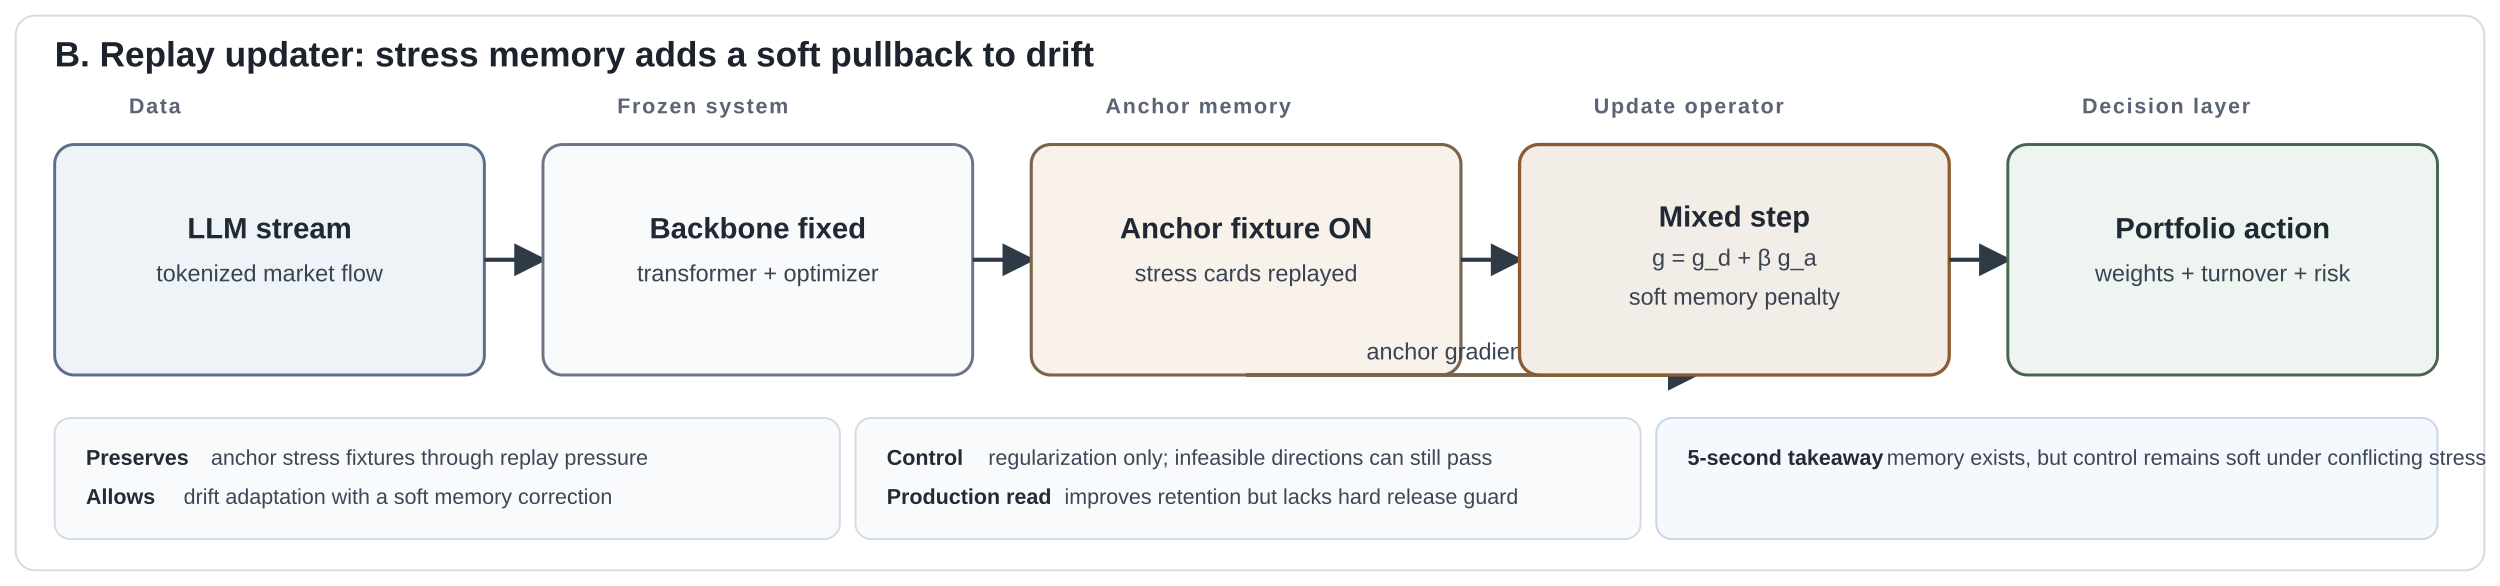
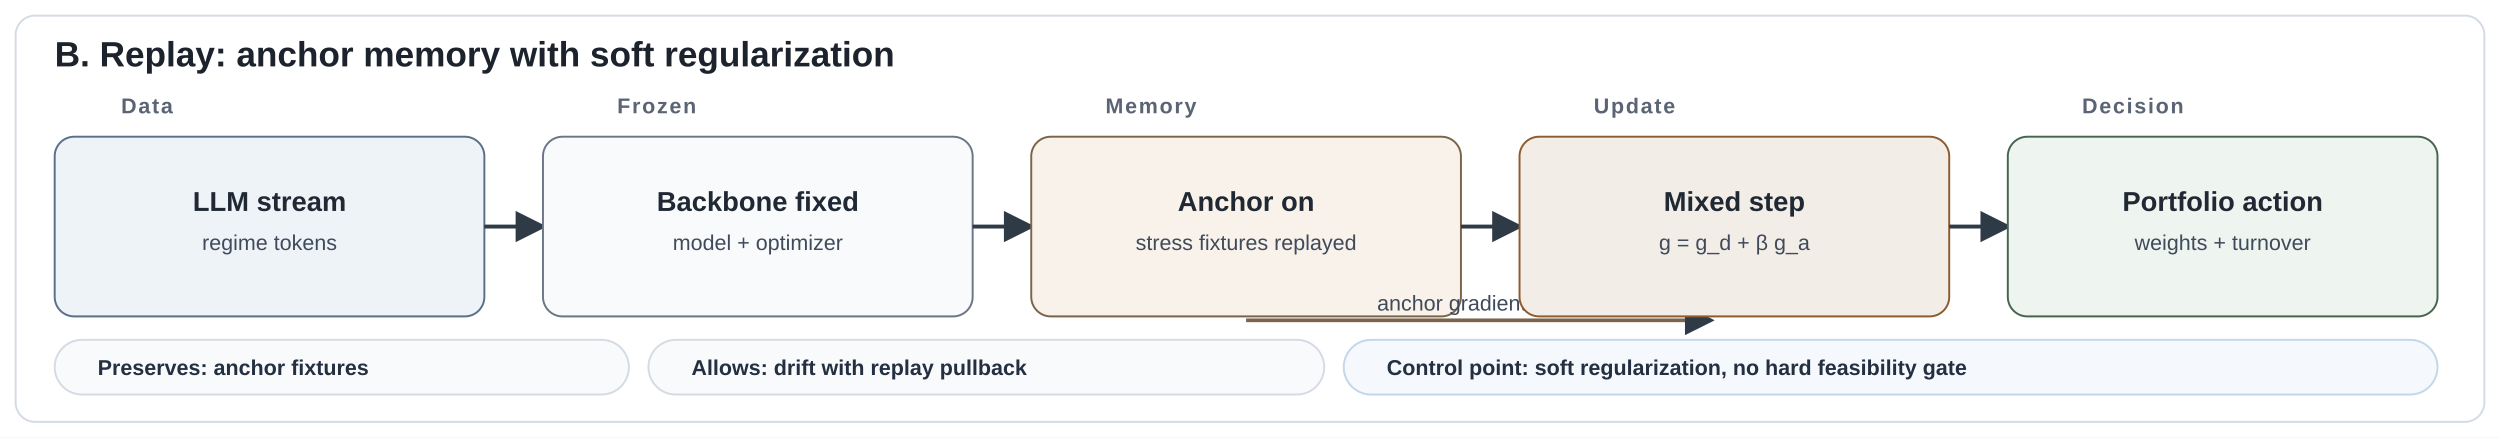
- <svg xmlns="http://www.w3.org/2000/svg" viewBox="0 0 1280 300" role="img" aria-label="Replay strategy pipeline with anchor memory and soft regularization">
+ <svg xmlns="http://www.w3.org/2000/svg" viewBox="0 0 1280 224" role="img" aria-label="Replay strategy pipeline">
  <defs>
    <style>
-       .title { font: 600 18px 'IBM Plex Sans', Arial, sans-serif; fill: #1c232d; }
-       .role { font: 600 11px 'IBM Plex Sans', Arial, sans-serif; letter-spacing: 0.08em; text-transform: uppercase; fill: #5a6474; }
-       .node { font: 600 15px 'IBM Plex Sans', Arial, sans-serif; fill: #1f2833; }
-       .sub { font: 500 12px 'IBM Plex Sans', Arial, sans-serif; fill: #394352; }
-       .rail { font: 600 11px 'IBM Plex Sans', Arial, sans-serif; fill: #212a36; }
-       .railv { font: 500 11px 'IBM Plex Sans', Arial, sans-serif; fill: #3b4656; }
+       .t { font: 600 18px 'IBM Plex Sans', Arial, sans-serif; fill: #1c232d; }
+       .k { font: 600 11px 'IBM Plex Sans', Arial, sans-serif; letter-spacing: .08em; text-transform: uppercase; fill: #5a6474; }
+       .n { font: 600 14px 'IBM Plex Sans', Arial, sans-serif; fill: #1f2833; }
+       .s { font: 500 11px 'IBM Plex Sans', Arial, sans-serif; fill: #3f4a5a; }
+       .chip { font: 600 11px 'IBM Plex Sans', Arial, sans-serif; fill: #243041; }
    </style>
-     <marker id="arrow" markerWidth="8" markerHeight="8" refX="7" refY="4" orient="auto">
+     <marker id="a" markerWidth="8" markerHeight="8" refX="7" refY="4" orient="auto">
      <path d="M0,0 L8,4 L0,8 z" fill="#2f3a47" />
    </marker>
  </defs>
-   <rect width="1280" height="300" fill="#ffffff" />
-   <rect x="8" y="8" width="1264" height="284" rx="10" fill="#ffffff" stroke="#d4dbe4" />
-   <text x="28" y="34" class="title">B. Replay updater: stress memory adds a soft pullback to drift</text>
-   <text x="66" y="58" class="role">Data</text>
-   <text x="316" y="58" class="role">Frozen system</text>
-   <text x="566" y="58" class="role">Anchor memory</text>
-   <text x="816" y="58" class="role">Update operator</text>
-   <text x="1066" y="58" class="role">Decision layer</text>
-   <rect x="28" y="74" width="220" height="118" rx="10" fill="#eef3f8" stroke="#5a6f88" stroke-width="1.5" />
-   <text x="138" y="122" text-anchor="middle" class="node">LLM stream</text>
-   <text x="138" y="144" text-anchor="middle" class="sub">tokenized market flow</text>
-   <line x1="248" y1="133" x2="278" y2="133" stroke="#2f3a47" stroke-width="2.1" marker-end="url(#arrow)" />
-   <rect x="278" y="74" width="220" height="118" rx="10" fill="#f8fafc" stroke="#6a7686" stroke-width="1.5" />
-   <text x="388" y="122" text-anchor="middle" class="node">Backbone fixed</text>
-   <text x="388" y="144" text-anchor="middle" class="sub">transformer + optimizer</text>
-   <line x1="498" y1="133" x2="528" y2="133" stroke="#2f3a47" stroke-width="2.1" marker-end="url(#arrow)" />
-   <rect x="528" y="74" width="220" height="118" rx="10" fill="#f8f2ea" stroke="#7a644a" stroke-width="1.6" />
-   <text x="638" y="122" text-anchor="middle" class="node">Anchor fixture ON</text>
-   <text x="638" y="144" text-anchor="middle" class="sub">stress cards replayed</text>
-   <line x1="748" y1="133" x2="778" y2="133" stroke="#2f3a47" stroke-width="2.1" marker-end="url(#arrow)" />
-   <line x1="638" y1="192" x2="868" y2="192" stroke="#7a644a" stroke-width="2" marker-end="url(#arrow)" />
-   <text x="753" y="184" text-anchor="middle" class="sub" fill="#65503a">anchor gradient g_a</text>
-   <rect x="778" y="74" width="220" height="118" rx="10" fill="#f3ede7" stroke="#8c5b2f" stroke-width="1.7" />
-   <text x="888" y="116" text-anchor="middle" class="node">Mixed step</text>
-   <text x="888" y="136" text-anchor="middle" class="sub">g = g_d + β g_a</text>
-   <text x="888" y="156" text-anchor="middle" class="sub">soft memory penalty</text>
-   <line x1="998" y1="133" x2="1028" y2="133" stroke="#2f3a47" stroke-width="2.1" marker-end="url(#arrow)" />
-   <rect x="1028" y="74" width="220" height="118" rx="10" fill="#eef4ef" stroke="#47644f" stroke-width="1.5" />
-   <text x="1138" y="122" text-anchor="middle" class="node">Portfolio action</text>
-   <text x="1138" y="144" text-anchor="middle" class="sub">weights + turnover + risk</text>
-   <rect x="28" y="214" width="402" height="62" rx="8" fill="#f8fafc" stroke="#d4dbe4" />
-   <text x="44" y="238" class="rail">Preserves</text>
-   <text x="108" y="238" class="railv">anchor stress fixtures through replay pressure</text>
-   <text x="44" y="258" class="rail">Allows</text>
-   <text x="94" y="258" class="railv">drift adaptation with a soft memory correction</text>
-   <rect x="438" y="214" width="402" height="62" rx="8" fill="#f8fafc" stroke="#d4dbe4" />
-   <text x="454" y="238" class="rail">Control</text>
-   <text x="506" y="238" class="railv">regularization only; infeasible directions can still pass</text>
-   <text x="454" y="258" class="rail">Production read</text>
-   <text x="545" y="258" class="railv">improves retention but lacks hard release guard</text>
-   <rect x="848" y="214" width="400" height="62" rx="8" fill="#f5f9fd" stroke="#c5d6e8" />
-   <text x="864" y="238" class="rail">5-second takeaway</text>
-   <text x="966" y="238" class="railv">memory exists, but control remains soft under conflicting stress</text>
+   <rect width="1280" height="224" fill="#ffffff" />
+   <rect x="8" y="8" width="1264" height="208" rx="10" fill="#ffffff" stroke="#d4dbe4" />
+   <text x="28" y="34" class="t">B. Replay: anchor memory with soft regularization</text>
+   <text x="62" y="58" class="k">Data</text>
+   <text x="316" y="58" class="k">Frozen</text>
+   <text x="566" y="58" class="k">Memory</text>
+   <text x="816" y="58" class="k">Update</text>
+   <text x="1066" y="58" class="k">Decision</text>
+   <rect x="28" y="70" width="220" height="92" rx="10" fill="#eef3f8" stroke="#5a6f88" />
+   <text x="138" y="108" text-anchor="middle" class="n">LLM stream</text>
+   <text x="138" y="128" text-anchor="middle" class="s">regime tokens</text>
+   <line x1="248" y1="116" x2="278" y2="116" stroke="#2f3a47" stroke-width="2" marker-end="url(#a)" />
+   <rect x="278" y="70" width="220" height="92" rx="10" fill="#f8fafc" stroke="#6a7686" />
+   <text x="388" y="108" text-anchor="middle" class="n">Backbone fixed</text>
+   <text x="388" y="128" text-anchor="middle" class="s">model + optimizer</text>
+   <line x1="498" y1="116" x2="528" y2="116" stroke="#2f3a47" stroke-width="2" marker-end="url(#a)" />
+   <rect x="528" y="70" width="220" height="92" rx="10" fill="#f8f2ea" stroke="#7a644a" />
+   <text x="638" y="108" text-anchor="middle" class="n">Anchor on</text>
+   <text x="638" y="128" text-anchor="middle" class="s">stress fixtures replayed</text>
+   <line x1="748" y1="116" x2="778" y2="116" stroke="#2f3a47" stroke-width="2" marker-end="url(#a)" />
+   <line x1="638" y1="164" x2="876" y2="164" stroke="#7a644a" stroke-width="1.9" marker-end="url(#a)" />
+   <text x="754" y="159" text-anchor="middle" class="s" fill="#65503a">anchor gradient g_a</text>
+   <rect x="778" y="70" width="220" height="92" rx="10" fill="#f3ede7" stroke="#8c5b2f" />
+   <text x="888" y="108" text-anchor="middle" class="n">Mixed step</text>
+   <text x="888" y="128" text-anchor="middle" class="s">g = g_d + β g_a</text>
+   <line x1="998" y1="116" x2="1028" y2="116" stroke="#2f3a47" stroke-width="2" marker-end="url(#a)" />
+   <rect x="1028" y="70" width="220" height="92" rx="10" fill="#eef4ef" stroke="#47644f" />
+   <text x="1138" y="108" text-anchor="middle" class="n">Portfolio action</text>
+   <text x="1138" y="128" text-anchor="middle" class="s">weights + turnover</text>
+   <rect x="28" y="174" width="294" height="28" rx="14" fill="#f8fafc" stroke="#d4dbe4" />
+   <text x="50" y="192" class="chip">Preserves: anchor fixtures</text>
+   <rect x="332" y="174" width="346" height="28" rx="14" fill="#f8fafc" stroke="#d4dbe4" />
+   <text x="354" y="192" class="chip">Allows: drift with replay pullback</text>
+   <rect x="688" y="174" width="560" height="28" rx="14" fill="#f5f9fd" stroke="#c5d6e8" />
+   <text x="710" y="192" class="chip">Control point: soft regularization, no hard feasibility gate</text>
</svg>
